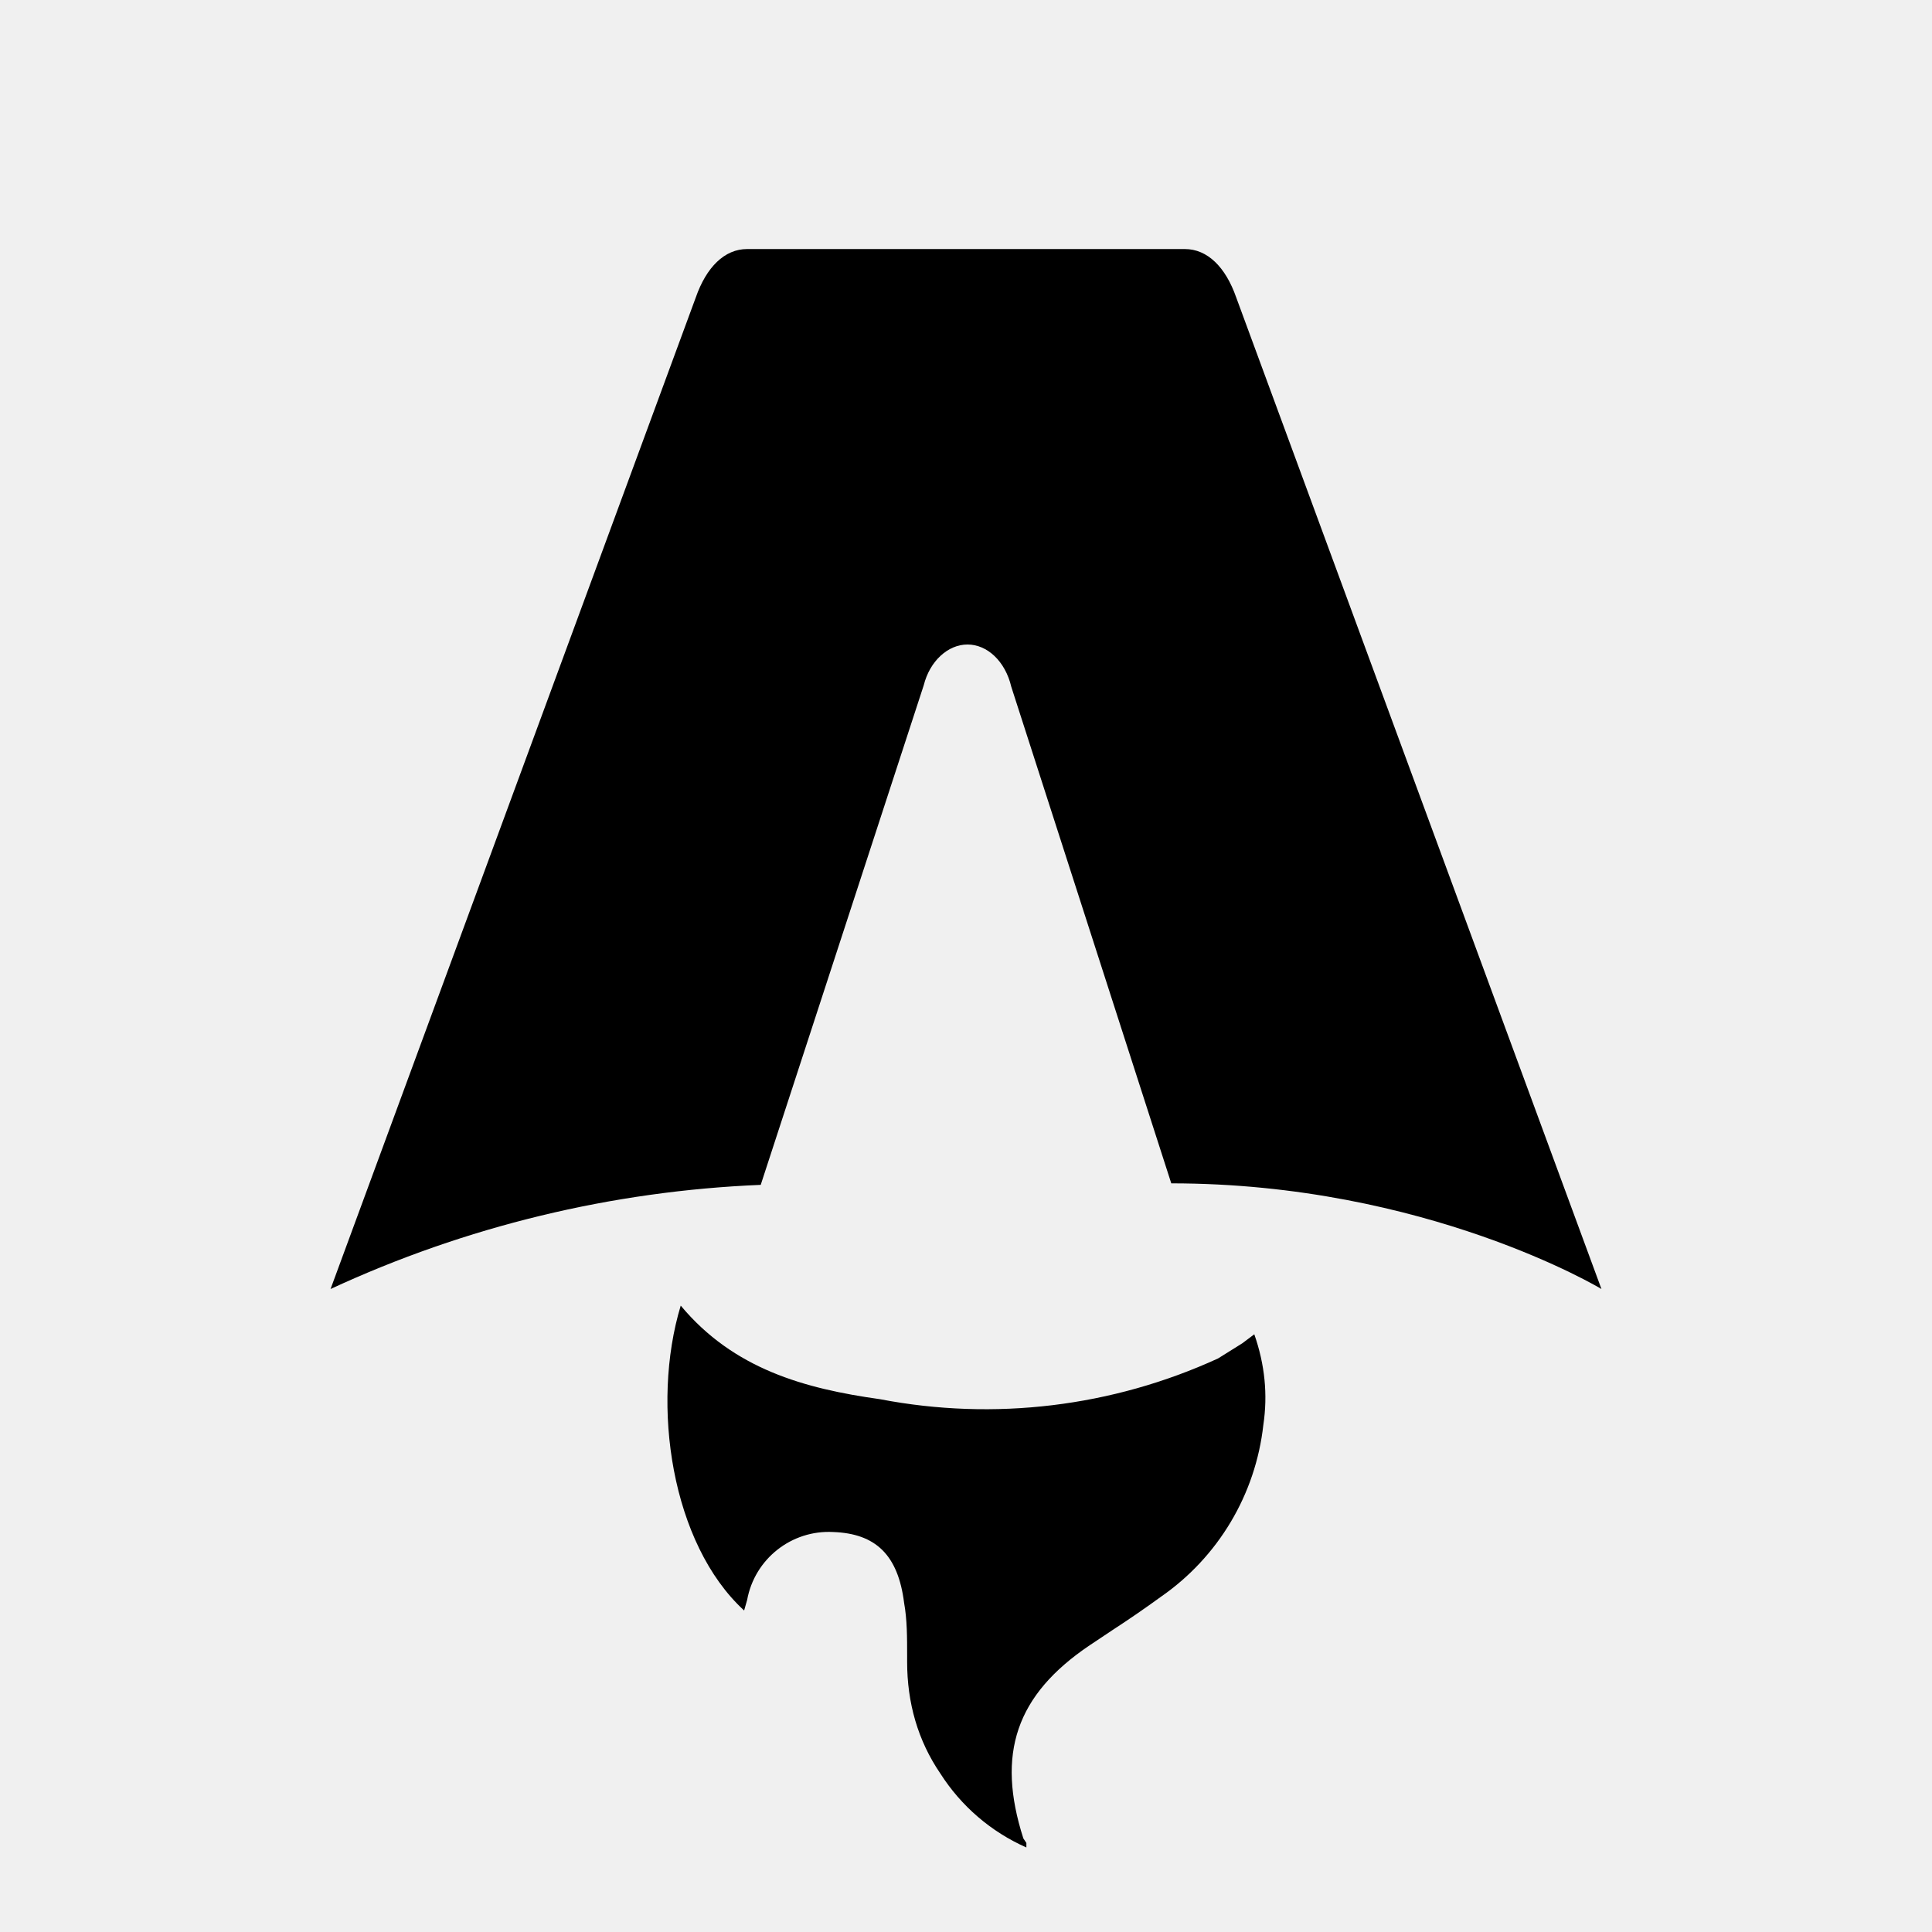
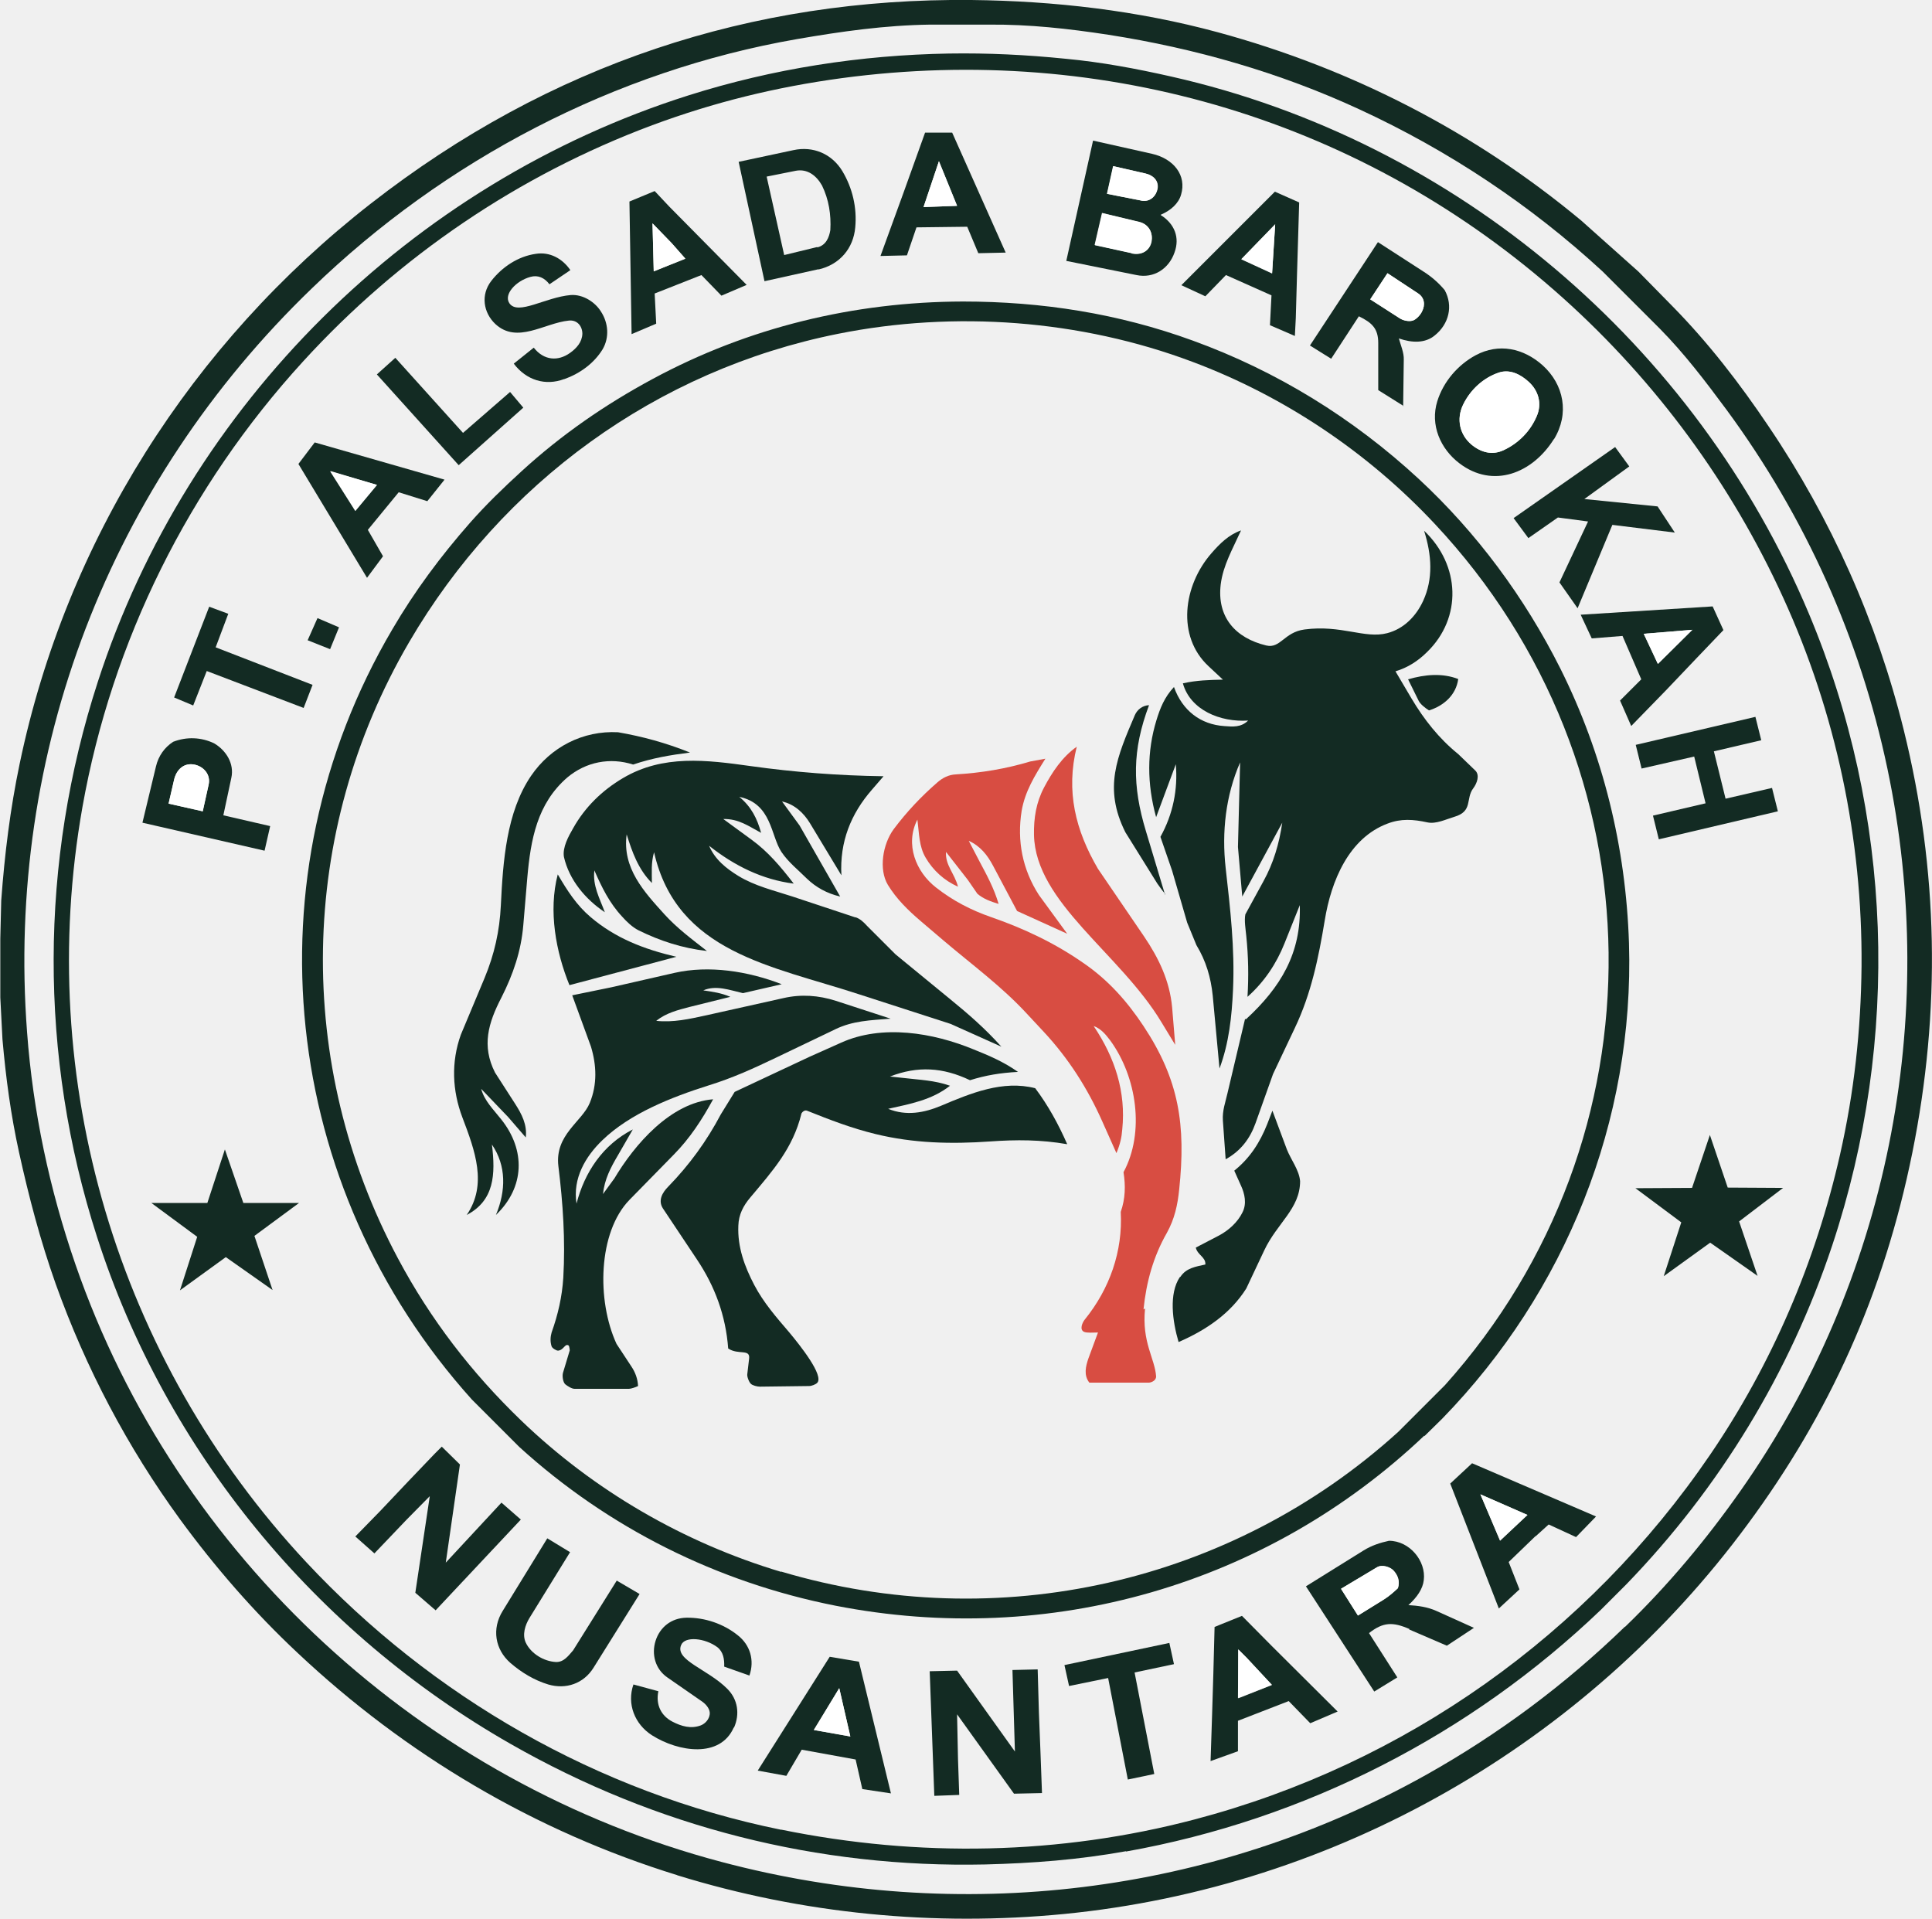
- <svg xmlns="http://www.w3.org/2000/svg" fill="none" viewBox="0 0 128 128">
-   <path d="M50.4 78.5a75.1 75.1 0 0 0-28.5 6.9l24.2-65.7c.7-2 1.9-3.2 3.4-3.2h29c1.5 0 2.7 1.2 3.4 3.2l24.2 65.7s-11.6-7-28.5-7L67 45.5c-.4-1.7-1.6-2.8-2.9-2.8-1.3 0-2.5 1.1-2.9 2.7L50.4 78.5Zm-1.1 28.2Zm-4.2-20.2c-2 6.6-.6 15.8 4.2 20.2a17.5 17.5 0 0 1 .2-.7 5.5 5.5 0 0 1 5.7-4.5c2.8.1 4.3 1.5 4.7 4.7.2 1.1.2 2.3.2 3.5v.4c0 2.7.7 5.2 2.2 7.4a13 13 0 0 0 5.7 4.9v-.3l-.2-.3c-1.8-5.6-.5-9.5 4.4-12.8l1.5-1a73 73 0 0 0 3.2-2.2 16 16 0 0 0 6.8-11.4c.3-2 .1-4-.6-6l-.8.6-1.6 1a37 37 0 0 1-22.4 2.7c-5-.7-9.7-2-13.2-6.2Z" />
-   <style>
-         path { fill: #000; }
-         @media (prefers-color-scheme: dark) {
-             path { fill: #FFF; }
-         }
-     </style>
+ <svg xmlns="http://www.w3.org/2000/svg" id="Layer_1" viewBox="0 0 62.8 62.37">
+   <defs>
+     <style>.cls-1{fill:#d84d42;}.cls-2{fill:#fff;}.cls-3{fill:#132b23;}</style>
+   </defs>
+   <path class="cls-3" d="M22.02,60.95c-4.64-1.43-8.83-3.92-12.34-7.22-1.42-1.33-2.68-2.78-3.83-4.35-1.71-2.35-3.06-4.91-4.04-7.65-.5-1.41-.87-2.82-1.19-4.27-.27-1.23-.43-2.43-.54-3.68l-.07-1.36v-1.91s.03-1.24.03-1.24c.11-1.5.29-2.97.6-4.45,1.51-7.24,5.59-13.66,11.41-18.2S24.44-.07,31.57,0c2.71.03,5.4.34,8.02,1.05,4.34,1.18,8.35,3.24,11.81,6.12l1.86,1.66,1.1,1.12c1.17,1.19,2.19,2.51,3.13,3.91,2.03,3,3.52,6.34,4.39,9.86,1.13,4.56,1.21,9.15.28,13.75s-2.7,8.48-5.35,12.07c-5.25,7.13-13.36,11.8-22.22,12.67-4.22.41-8.5,0-12.58-1.26ZM52.82,52.88c1.41-1.36,2.65-2.85,3.76-4.43,4.78-6.8,6.48-15.34,4.77-23.47-.89-4.23-2.67-8.18-5.22-11.65-.69-.93-1.37-1.83-2.18-2.65l-1.85-1.85c-2.34-2.16-5-3.93-7.9-5.27-2.59-1.2-5.35-1.99-8.17-2.43-1.31-.2-2.57-.34-3.88-.33h-1.91c-1.47.02-2.88.22-4.33.47-5.93,1.03-11.46,3.93-15.77,8.1C3.57,15.7.19,24.44.88,33.55c.19,2.57.73,5.11,1.57,7.54,3.29,9.52,11.29,16.86,21.01,19.43,7.73,2.05,15.93,1.07,22.91-2.84,2.35-1.32,4.5-2.92,6.45-4.81Z" />
+   <path class="cls-3" d="M36.6,60.17c-1.55.28-3.03.39-4.57.43-5.44.12-10.69-1.21-15.42-3.91-6.35-3.62-11.22-9.52-13.46-16.5-1.89-5.86-1.87-12.18.03-18.03C6.1,13.15,13.35,5.96,22.38,3.1c2.75-.87,5.59-1.31,8.46-1.36,1.29-.02,2.51.04,3.8.17,1.17.11,2.29.32,3.44.58,9.26,2.09,17.05,8.72,20.72,17.46,2.73,6.5,2.98,13.83.76,20.52-1.38,4.15-3.67,7.9-6.7,11.03l-.82.82c-4.24,4.06-9.61,6.82-15.44,7.86ZM25.4,59.47c4.47.91,9.05.82,13.42-.33,6.85-1.8,12.79-6.02,16.77-11.86,2.01-2.95,3.43-6.27,4.22-9.75.46-2.03.68-4.05.7-6.13.03-4.13-.83-8.22-2.55-11.98-1.69-3.7-4.12-7.01-7.15-9.73-6.43-5.77-14.89-8.3-23.45-7.15-2.14.29-4.14.78-6.16,1.53-4.34,1.62-8.23,4.26-11.35,7.68-3.71,4.06-6.21,9.08-7.17,14.48-1.57,8.87,1.13,17.96,7.27,24.54,4.09,4.38,9.48,7.49,15.43,8.7Z" />
+   <path class="cls-3" d="M46.3,46.66c-5.12,4.86-12.19,6.89-19.14,5.53-3.85-.76-7.39-2.53-10.28-5.16l-1.54-1.54c-6.22-6.91-7.33-16.97-2.59-25.03.73-1.25,1.58-2.39,2.53-3.47.53-.6,1.08-1.13,1.67-1.67,1.3-1.19,2.72-2.17,4.26-3,3.11-1.68,6.55-2.51,10.09-2.52,2.56,0,5.06.39,7.47,1.27,2.73.99,5.21,2.52,7.34,4.49,1.89,1.75,3.45,3.86,4.61,6.17,1.39,2.78,2.13,5.81,2.23,8.92.18,5.78-2.06,11.34-6.07,15.46l-.58.57ZM25.39,51.08c7.03,2.1,14.64.38,20.06-4.54l1.52-1.52c7.22-8.06,7.07-20.09-.33-27.99-2.17-2.32-4.89-4.15-7.88-5.27-3.64-1.37-7.73-1.67-11.52-.91-5.9,1.18-10.92,4.85-13.94,10.02-3.62,6.2-3.73,13.73-.36,20.04,1.05,1.97,2.39,3.71,4,5.26,2.37,2.28,5.28,3.97,8.45,4.92Z" />
+   <path class="cls-3" d="M45.82,52.95c-.55-.24-.86-.23-1.32.13l.92,1.44-.75.46-2.22-3.42,1.88-1.17c.26-.16.54-.25.82-.31.67,0,1.21.66,1.13,1.28-.03.28-.22.56-.5.81.32.02.62.06.91.19l1.22.55-.88.58-1.23-.53ZM44.98,51.99c.18-.11.32-.24.46-.37.06-.22,0-.42-.15-.58-.1-.11-.36-.2-.53-.1l-1.17.7.55.87.84-.52Z" />
+   <polygon class="cls-3" points="13.97 48.63 13.21 49.4 12.17 50.49 11.55 49.94 12.37 49.1 13.25 48.17 14.13 47.25 14.36 47.02 14.95 47.6 14.49 50.79 16.3 48.84 16.93 49.39 14.16 52.34 13.5 51.77 13.97 48.63" />
+   <polygon class="cls-3" points="31.14 57.17 31.18 58.34 30.37 58.37 30.22 54.32 31.11 54.3 32.99 56.93 32.91 54.28 33.73 54.26 33.77 55.67 33.82 56.93 33.87 58.28 32.96 58.3 31.11 55.72 31.14 57.17" />
+   <path class="cls-3" d="M37.73,6.99c.46.29.62.74.45,1.21-.18.53-.67.86-1.24.74l-2.28-.46.87-3.91,1.92.43c.7.16,1.13.7.94,1.33-.08.28-.33.51-.66.65ZM37.1,6.52c.3.06.49-.17.53-.39.04-.25-.13-.43-.39-.49l-1.05-.24-.2.9,1.12.22ZM36.78,8.23c.34.07.58-.09.64-.37.07-.29-.08-.57-.39-.65l-1.21-.29-.24,1.04,1.19.26Z" />
+   <path class="cls-3" d="M45.63,13.2l-.83-.52v-1.53c0-.47-.2-.66-.63-.87l-.9,1.38-.69-.43,2.21-3.36,1.47.95c.27.17.5.37.7.61.28.51.14,1.1-.32,1.47-.31.26-.74.25-1.17.1.06.22.17.47.16.69l-.02,1.51ZM46.22,10.13c.12-.23.07-.46-.12-.59l-1-.66-.56.85.95.61c.11.07.3.12.43.08.1-.03.23-.16.3-.29Z" />
+   <path class="cls-3" d="M23.85,56.15c-.44,1-1.79.8-2.66.25-.56-.36-.82-1.02-.6-1.65l.81.22c-.09.44.09.8.46.99.29.15.6.24.92.12.15-.06.27-.2.29-.36.02-.15-.1-.31-.24-.41l-1.14-.79c-.39-.27-.52-.75-.38-1.19s.51-.74,1-.75c.6-.01,1.21.2,1.67.57.41.32.55.82.38,1.31l-.82-.29c.01-.24-.03-.48-.22-.63-.4-.3-1.06-.37-1.18-.07-.21.49.86.78,1.5,1.42.35.35.41.83.22,1.26Z" />
+   <path class="cls-3" d="M50.51,14.27c-.7,1.12-1.98,1.62-3.07.79-.62-.47-.96-1.25-.72-2.02.2-.64.67-1.18,1.24-1.49.76-.41,1.56-.23,2.18.32.7.63.88,1.58.37,2.41ZM48.88,14.63c.49-.23.87-.62,1.07-1.1.18-.41.06-.83-.26-1.12-.26-.24-.61-.42-.97-.3-.51.17-.93.56-1.16,1.04s-.11.98.27,1.3c.3.25.67.36,1.05.18Z" />
+   <path class="cls-3" d="M26.61,8.75l-1.76.39-.84-3.88,1.78-.38c.64-.14,1.25.12,1.59.68.33.55.48,1.19.42,1.83-.06.68-.5,1.21-1.2,1.37ZM26.57,8.04c.28-.07.38-.32.42-.56.03-.5-.05-1-.27-1.45-.18-.32-.47-.55-.85-.48l-.95.19.57,2.55,1.07-.26Z" />
+   <path class="cls-3" d="M40.24,55.94v.98s-.89.32-.89.32l.05-1.53.04-1.31.04-1.52.89-.36.96.97,2.15,2.14-.89.38-.7-.72-1.65.64ZM41.34,54.76l-.81-.87-.28-.28v1.59s1.09-.43,1.09-.43Z" />
+   <path class="cls-3" d="M27.82,57.19l-1.76-.32-.5.85-.93-.17,2.34-3.7.95.16,1.04,4.28-.93-.14-.22-.97ZM27.64,56.44l-.36-1.57-.82,1.36,1.18.21Z" />
+   <path class="cls-3" d="M49.91,49.93l-.87.84.35.89-.67.62-1.58-4.06.71-.66,4.03,1.73-.65.67-.89-.41-.42.38ZM49.65,49.24l-1.53-.67.64,1.51.88-.83Z" />
+   <path class="cls-3" d="M20.04,51.37l.75.44-1.5,2.4c-.32.51-.89.71-1.47.54-.46-.14-.87-.39-1.23-.7-.5-.44-.61-1.11-.25-1.69l1.45-2.36.74.45-1.32,2.14c-.14.23-.24.54-.12.8.17.36.59.61.98.63.26.01.41-.21.56-.38l1.42-2.27Z" />
+   <polygon class="cls-3" points="51.28 19.77 50.69 18.93 51.62 16.95 50.64 16.82 49.68 17.49 49.2 16.84 52.5 14.53 52.96 15.16 51.5 16.22 53.88 16.46 54.44 17.31 52.41 17.06 51.28 19.77" />
+   <path class="cls-3" d="M18.34,12.32c-.61.23-1.23.04-1.64-.5l.65-.52c.33.42.79.45,1.18.17.21-.15.39-.35.4-.62,0-.25-.17-.46-.44-.43-.8.08-1.68.77-2.39.11-.39-.37-.48-.95-.13-1.4s.87-.8,1.45-.88c.45-.07.86.15,1.12.53l-.68.46c-.16-.21-.37-.31-.62-.24-.47.13-.88.57-.68.86.28.4,1.17-.2,1.99-.27.41-.03.8.24.98.53.25.38.28.85.06,1.23-.28.46-.74.79-1.24.97Z" />
+   <polygon class="cls-3" points="55.59 40.39 54.08 41.48 54.65 39.73 53.16 38.62 55 38.61 55.58 36.89 56.16 38.6 57.96 38.61 56.53 39.7 57.13 41.47 55.59 40.39" />
+   <path class="cls-3" d="M11.95,17.21l.5.87-.52.7-2.23-3.7.53-.7,4.22,1.21-.56.7-.93-.29-1.01,1.23ZM12.25,15.76l-1.52-.44.82,1.29.7-.84Z" />
+   <polygon class="cls-3" points="57.79 26.37 53.92 27.28 53.73 26.51 55.44 26.11 55.07 24.59 53.36 24.98 53.17 24.21 57.06 23.3 57.25 24.06 55.71 24.42 56.09 25.96 57.6 25.61 57.79 26.37" />
+   <polygon class="cls-3" points="7.34 40.86 5.85 41.94 6.41 40.2 4.92 39.1 6.74 39.1 7.31 37.36 7.91 39.1 9.72 39.1 8.27 40.17 8.86 41.93 7.34 40.86" />
+   <path class="cls-3" d="M41.28,10.57l.05-.97-1.48-.66-.67.69-.78-.36,3.04-3.04.79.35-.07,2.33-.04,1.43-.03.58-.81-.35ZM41.35,8.88l.1-1.59-1.1,1.14,1,.46Z" />
+   <path class="cls-3" d="M22.8,8.94l-1.52.6.05.98-.8.34-.07-4.31.82-.34.48.51,2.51,2.54-.82.35-.66-.68ZM22.28,8.41l-.45-.51-.62-.64.04,1.56,1.03-.42Z" />
+   <path class="cls-3" d="M31.43,7.37l-1.64.02-.31.91-.86.02.75-2.06.7-1.95h.88s1.74,3.9,1.74,3.9l-.89.02-.36-.86ZM31.11,6.69l-.59-1.45-.5,1.49,1.1-.04Z" />
+   <path class="cls-3" d="M53.02,23.59l-.36-.82.69-.69-.61-1.41-1,.08-.36-.77,4.29-.27.35.77-.88.92-.99,1.04-1.12,1.15ZM53.89,21.58l1.12-1.11-1.58.13.46.98Z" />
+   <path class="cls-3" d="M8.78,26.86l-.18.79-3.97-.91.44-1.83c.08-.34.28-.62.56-.8.44-.17.91-.15,1.33.05.39.23.66.66.56,1.12l-.26,1.22,1.52.35ZM6.59,26.37l.19-.86c.08-.34-.17-.61-.47-.66-.32-.06-.57.15-.65.49l-.18.78,1.11.25Z" />
+   <polygon class="cls-3" points="37.52 57.66 36.66 57.84 36.02 54.54 34.75 54.8 34.6 54.12 38.01 53.4 38.16 54.09 36.88 54.36 37.52 57.66" />
+   <polygon class="cls-3" points="9.87 23.01 6.72 21.81 6.28 22.93 5.66 22.67 6.8 19.72 7.42 19.95 7.01 21.04 10.16 22.26 9.87 23.01" />
+   <polygon class="cls-3" points="17.01 13.25 14.91 15.12 12.25 12.17 12.85 11.63 15.05 14.07 16.58 12.74 17.01 13.25" />
+   <polygon class="cls-3" points="10.73 21.1 10 20.81 10.32 20.09 11.02 20.39 10.73 21.1" />
+   <path class="cls-2" d="M44.98,51.99l-.84.52-.55-.87,1.17-.7c.17-.1.42,0,.53.1.16.17.22.36.15.58-.14.13-.29.26-.46.37Z" />
+   <path class="cls-2" d="M36.78,8.23l-1.19-.26.24-1.04,1.21.29c.3.07.45.35.39.65-.06.27-.31.44-.64.37Z" />
+   <path class="cls-2" d="M37.1,6.52l-1.12-.22.2-.9,1.05.24c.26.06.43.24.39.49-.03.22-.23.45-.53.39Z" />
+   <path class="cls-2" d="M46.22,10.13c-.06.13-.2.26-.3.29-.13.04-.32,0-.43-.08l-.95-.61.56-.85,1,.66c.2.13.24.36.12.59Z" />
+   <path class="cls-2" d="M48.88,14.63c-.38.18-.75.07-1.05-.18-.38-.32-.5-.83-.27-1.3s.65-.87,1.16-1.04c.36-.12.71.06.97.3.32.29.44.71.26,1.12-.21.48-.58.87-1.07,1.1Z" />
+   <polygon class="cls-2" points="41.34 54.76 40.24 55.19 40.25 53.61 40.53 53.89 41.34 54.76" />
+   <polygon class="cls-2" points="27.64 56.44 26.45 56.23 27.28 54.87 27.64 56.44" />
+   <polygon class="cls-2" points="49.65 49.24 48.76 50.07 48.12 48.57 49.65 49.24" />
+   <polygon class="cls-2" points="12.25 15.76 11.55 16.6 10.74 15.31 12.25 15.76" />
+   <polygon class="cls-2" points="41.35 8.88 40.35 8.42 41.45 7.29 41.35 8.88" />
+   <polygon class="cls-2" points="22.28 8.41 21.25 8.82 21.21 7.26 21.83 7.9 22.28 8.41" />
+   <polygon class="cls-2" points="31.11 6.69 30.02 6.73 30.52 5.24 31.11 6.69" />
+   <polygon class="cls-2" points="53.89 21.58 53.43 20.6 55.01 20.47 53.89 21.58" />
+   <path class="cls-2" d="M6.59,26.37l-1.11-.25.18-.78c.08-.34.33-.55.65-.49.3.06.55.32.47.66l-.19.86Z" />
+   <path class="cls-3" d="M40.5,33.13c1.13-1.04,1.8-2.15,1.75-3.71l-.5,1.25c-.26.65-.65,1.24-1.2,1.73.04-.67.03-1.3-.04-1.98-.02-.21-.07-.5-.03-.7l.59-1.08c.32-.58.51-1.21.61-1.9l-1.3,2.4-.14-1.61.07-2.75c-.47,1.08-.6,2.26-.47,3.43.15,1.33.3,2.61.24,3.95-.04.88-.13,1.74-.44,2.57l-.22-2.37c-.06-.59-.22-1.13-.53-1.64l-.3-.73-.49-1.69-.38-1.1c.41-.74.57-1.54.5-2.36l-.64,1.72c-.3-1.08-.3-2.14.01-3.15.12-.39.26-.75.57-1.08.27.76.86,1.22,1.64,1.27.26.02.54.05.77-.18-.9.06-1.88-.34-2.12-1.21.45-.1.86-.11,1.3-.12l-.47-.44c-1.04-.97-.82-2.62.1-3.67.27-.31.56-.6.96-.74-.28.62-.58,1.13-.66,1.75-.13,1.07.48,1.75,1.48,1.99.46.11.58-.43,1.24-.52,1.2-.16,1.96.31,2.69.12.54-.14.94-.55,1.17-1.05.33-.72.28-1.49.03-2.28,1.18,1.12,1.24,2.83.1,3.94-.29.29-.63.51-1.03.63l.52.88c.41.69.9,1.31,1.52,1.81l.55.53c.16.15.06.42-.06.58-.26.34,0,.75-.62.93-.27.08-.59.24-.87.18-.46-.1-.86-.13-1.3.04-1.25.47-1.83,1.85-2.04,3.15-.2,1.21-.44,2.38-.97,3.49l-.71,1.5-.57,1.6c-.18.5-.48.9-.97,1.17l-.09-1.26c-.02-.33.08-.58.15-.89l.57-2.41Z" />
+   <path class="cls-1" d="M37.22,42.53c-.11,1.1.32,1.62.36,2.21,0,.12-.13.19-.23.2h-1.94c-.19-.24-.12-.53-.03-.79l.31-.84c-.16,0-.35.02-.45-.02-.16-.07-.06-.3.02-.4.81-1,1.24-2.22,1.17-3.5.15-.43.16-.85.09-1.29.7-1.3.43-3.1-.43-4.28-.15-.2-.31-.39-.54-.47.7,1.04,1.05,2.15.93,3.35-.02.27-.07.49-.19.78l-.46-1.03c-.48-1.08-1.1-2.05-1.9-2.91l-.55-.59c-.82-.89-1.78-1.59-2.71-2.38l-.74-.63c-.41-.35-.79-.72-1.07-1.18-.3-.5-.17-1.32.19-1.81.42-.56.89-1.06,1.42-1.52.17-.15.37-.25.6-.26.83-.05,1.62-.18,2.42-.42l.49-.09c-.35.56-.66,1.06-.77,1.69-.16.98.03,1.92.56,2.74l.92,1.26-1.63-.74-.78-1.47c-.18-.34-.41-.64-.79-.81l.35.67c.24.45.47.87.62,1.38-.26-.08-.49-.16-.69-.33l-.31-.45-.71-.91c-.03.43.28.7.39,1.13-.45-.2-.81-.53-1.05-.94-.22-.37-.21-.78-.27-1.24-.41.8-.05,1.7.61,2.21.55.43,1.13.73,1.79.96,1.07.37,2.08.85,3.01,1.5.8.55,1.41,1.24,1.94,2.04,1.16,1.75,1.38,3.22,1.16,5.31-.05.5-.15.96-.4,1.41-.44.77-.67,1.6-.76,2.49Z" />
+   <path class="cls-3" d="M27.8,29.81c.16.05.28.17.38.28l.93.93,1.78,1.46c.59.48,1.13.95,1.66,1.54l-1.65-.74-3-.97c-2.82-.92-5.9-1.35-6.64-4.61-.1.35-.07.65-.07,1-.44-.44-.64-1-.82-1.58-.15,1.1.57,1.87,1.23,2.6.41.45.88.8,1.38,1.19-.8-.09-1.53-.33-2.22-.67-.2-.1-.39-.28-.54-.45-.41-.44-.66-.95-.9-1.5-.06.5.17.9.34,1.36-.63-.42-1.16-1.05-1.33-1.8-.05-.31.15-.67.3-.93.38-.68.94-1.23,1.62-1.63,1.3-.77,2.72-.59,4.15-.39s2.86.31,4.32.33l-.38.44c-.68.78-1.05,1.69-.99,2.78l-1.02-1.69c-.2-.33-.5-.62-.91-.71l.57.78,1.32,2.31c-.43-.1-.79-.3-1.09-.59-.28-.28-.59-.52-.82-.86-.35-.53-.31-1.57-1.37-1.79.39.32.58.7.71,1.17-.41-.22-.73-.46-1.23-.45l.93.68c.52.38.93.86,1.36,1.42-1.02-.13-1.93-.58-2.75-1.23.19.45.56.74.95.98.54.33,1.15.47,1.76.67l2.05.68Z" />
+   <path class="cls-3" d="M19.96,38.32c.67-1.13,1.84-2.48,3.22-2.59-.37.68-.76,1.27-1.27,1.79l-1.45,1.48c-1.02,1.05-1.07,3.27-.42,4.68l.48.73c.13.19.21.41.22.64-.08.04-.23.09-.29.09h-1.78c-.09,0-.24-.1-.3-.15-.07-.07-.1-.26-.07-.37l.22-.73s-.01-.14-.04-.16c-.12-.07-.15.15-.34.17-.06,0-.19-.08-.21-.14-.05-.15-.04-.31,0-.45.21-.59.34-1.16.38-1.78.07-1.22-.01-2.42-.16-3.63-.12-1.02.77-1.44,1.02-2.05s.22-1.23.04-1.83l-.61-1.67,1.27-.26,2.06-.47c1.11-.25,2.37-.06,3.48.37l-1.26.29c-.44-.1-.87-.27-1.29-.09.33.05.57.08.88.21l-1.33.33c-.38.1-.75.19-1.08.45.55.06,1.08-.06,1.63-.18l2.51-.56c.57-.13,1.14-.09,1.7.09l1.78.58c-.66.05-1.23.07-1.79.34l-1.92.92c-.73.35-1.43.67-2.21.91-1.2.38-2.55.91-3.45,1.78-.55.53-.97,1.24-.84,2.06.26-1.01.85-1.91,1.83-2.41l-.49.85c-.23.39-.43.77-.48,1.25l.35-.48Z" />
+   <path class="cls-3" d="M26.05,36.2c-.28,1.13-.93,1.85-1.66,2.72-.23.27-.38.56-.39.92-.03.69.2,1.32.52,1.93.3.57.71,1.04,1.13,1.53.35.42,1.15,1.42.91,1.65-.05.05-.18.1-.26.1l-1.6.02c-.09,0-.24-.04-.29-.09-.06-.05-.13-.23-.12-.31l.06-.51c.04-.33-.35-.11-.68-.33-.08-1.07-.43-2.02-1.02-2.9l-1.1-1.65c-.17-.26-.02-.52.17-.71.69-.71,1.25-1.48,1.71-2.35l.45-.73,2.43-1.14,1.03-.46c1.33-.6,2.98-.33,4.31.22.5.2.97.4,1.44.73-.57.03-1.05.11-1.56.27-.88-.42-1.7-.47-2.6-.12l.47.05c.49.06.97.07,1.48.25-.6.47-1.3.59-2.01.75.59.24,1.17.13,1.72-.1.97-.41,2.01-.84,3.06-.57.42.56.75,1.16,1.04,1.82-.86-.15-1.65-.15-2.5-.09-1.27.09-2.5.06-3.73-.24-.78-.19-1.48-.46-2.23-.76-.08-.03-.17.05-.19.12Z" />
+   <path class="cls-3" d="M15.64,35.39c.11.4.4.67.65.99.8,1,.77,2.21-.17,3.11.33-.79.34-1.6-.13-2.29.12.97.08,1.82-.82,2.29.68-.99.27-2.09-.14-3.17-.33-.87-.37-1.8-.05-2.69l.77-1.84c.32-.77.49-1.53.53-2.36.07-1.44.18-3.03.98-4.21.64-.94,1.69-1.48,2.83-1.42.8.14,1.54.34,2.34.66-.64.08-1.23.18-1.85.39-.75-.24-1.53-.09-2.14.42-.98.85-1.19,2.01-1.3,3.26l-.13,1.54c-.07.84-.33,1.6-.71,2.35-.43.83-.65,1.57-.21,2.44l.65,1.01c.22.34.4.69.35,1.1l-.57-.66-.89-.93Z" />
+   <path class="cls-1" d="M38.2,33.96l-.45-.74c-1.34-2.23-4.09-3.88-4.14-6.08-.01-.55.07-1.06.33-1.55s.58-.98,1.06-1.32c-.36,1.45-.04,2.72.69,3.97l1.5,2.2c.48.71.83,1.44.91,2.3l.1,1.21Z" />
+   <path class="cls-3" d="M38.37,41.5c.19-.29.5-.33.81-.4.02-.24-.26-.31-.31-.55l.73-.38c.33-.17.63-.44.79-.77.14-.28.07-.6-.05-.86l-.22-.49c.51-.41.83-.91,1.07-1.51l.17-.44.47,1.26c.13.33.4.67.43,1.03,0,.9-.75,1.36-1.17,2.26l-.58,1.23c-.51.81-1.3,1.35-2.2,1.74-.2-.68-.32-1.57.04-2.11Z" />
+   <path class="cls-3" d="M21.98,31.1l-3.47.92c-.44-1.08-.69-2.41-.38-3.6.31.53.61,1,1.07,1.39.8.68,1.72,1.04,2.79,1.29Z" />
+   <path class="cls-3" d="M37.88,29.06c-.11-.12-.17-.22-.26-.34l-1.04-1.67c-.72-1.44-.27-2.45.31-3.81.08-.18.25-.31.46-.32-.55,1.46-.55,2.62-.1,4.1l.62,2.06Z" />
+   <path class="cls-3" d="M46.45,23.09c-.13-.08-.29-.21-.34-.32l-.34-.69c.55-.16,1.11-.21,1.63-.01-.07.52-.47.87-.95,1.02Z" />
</svg>
